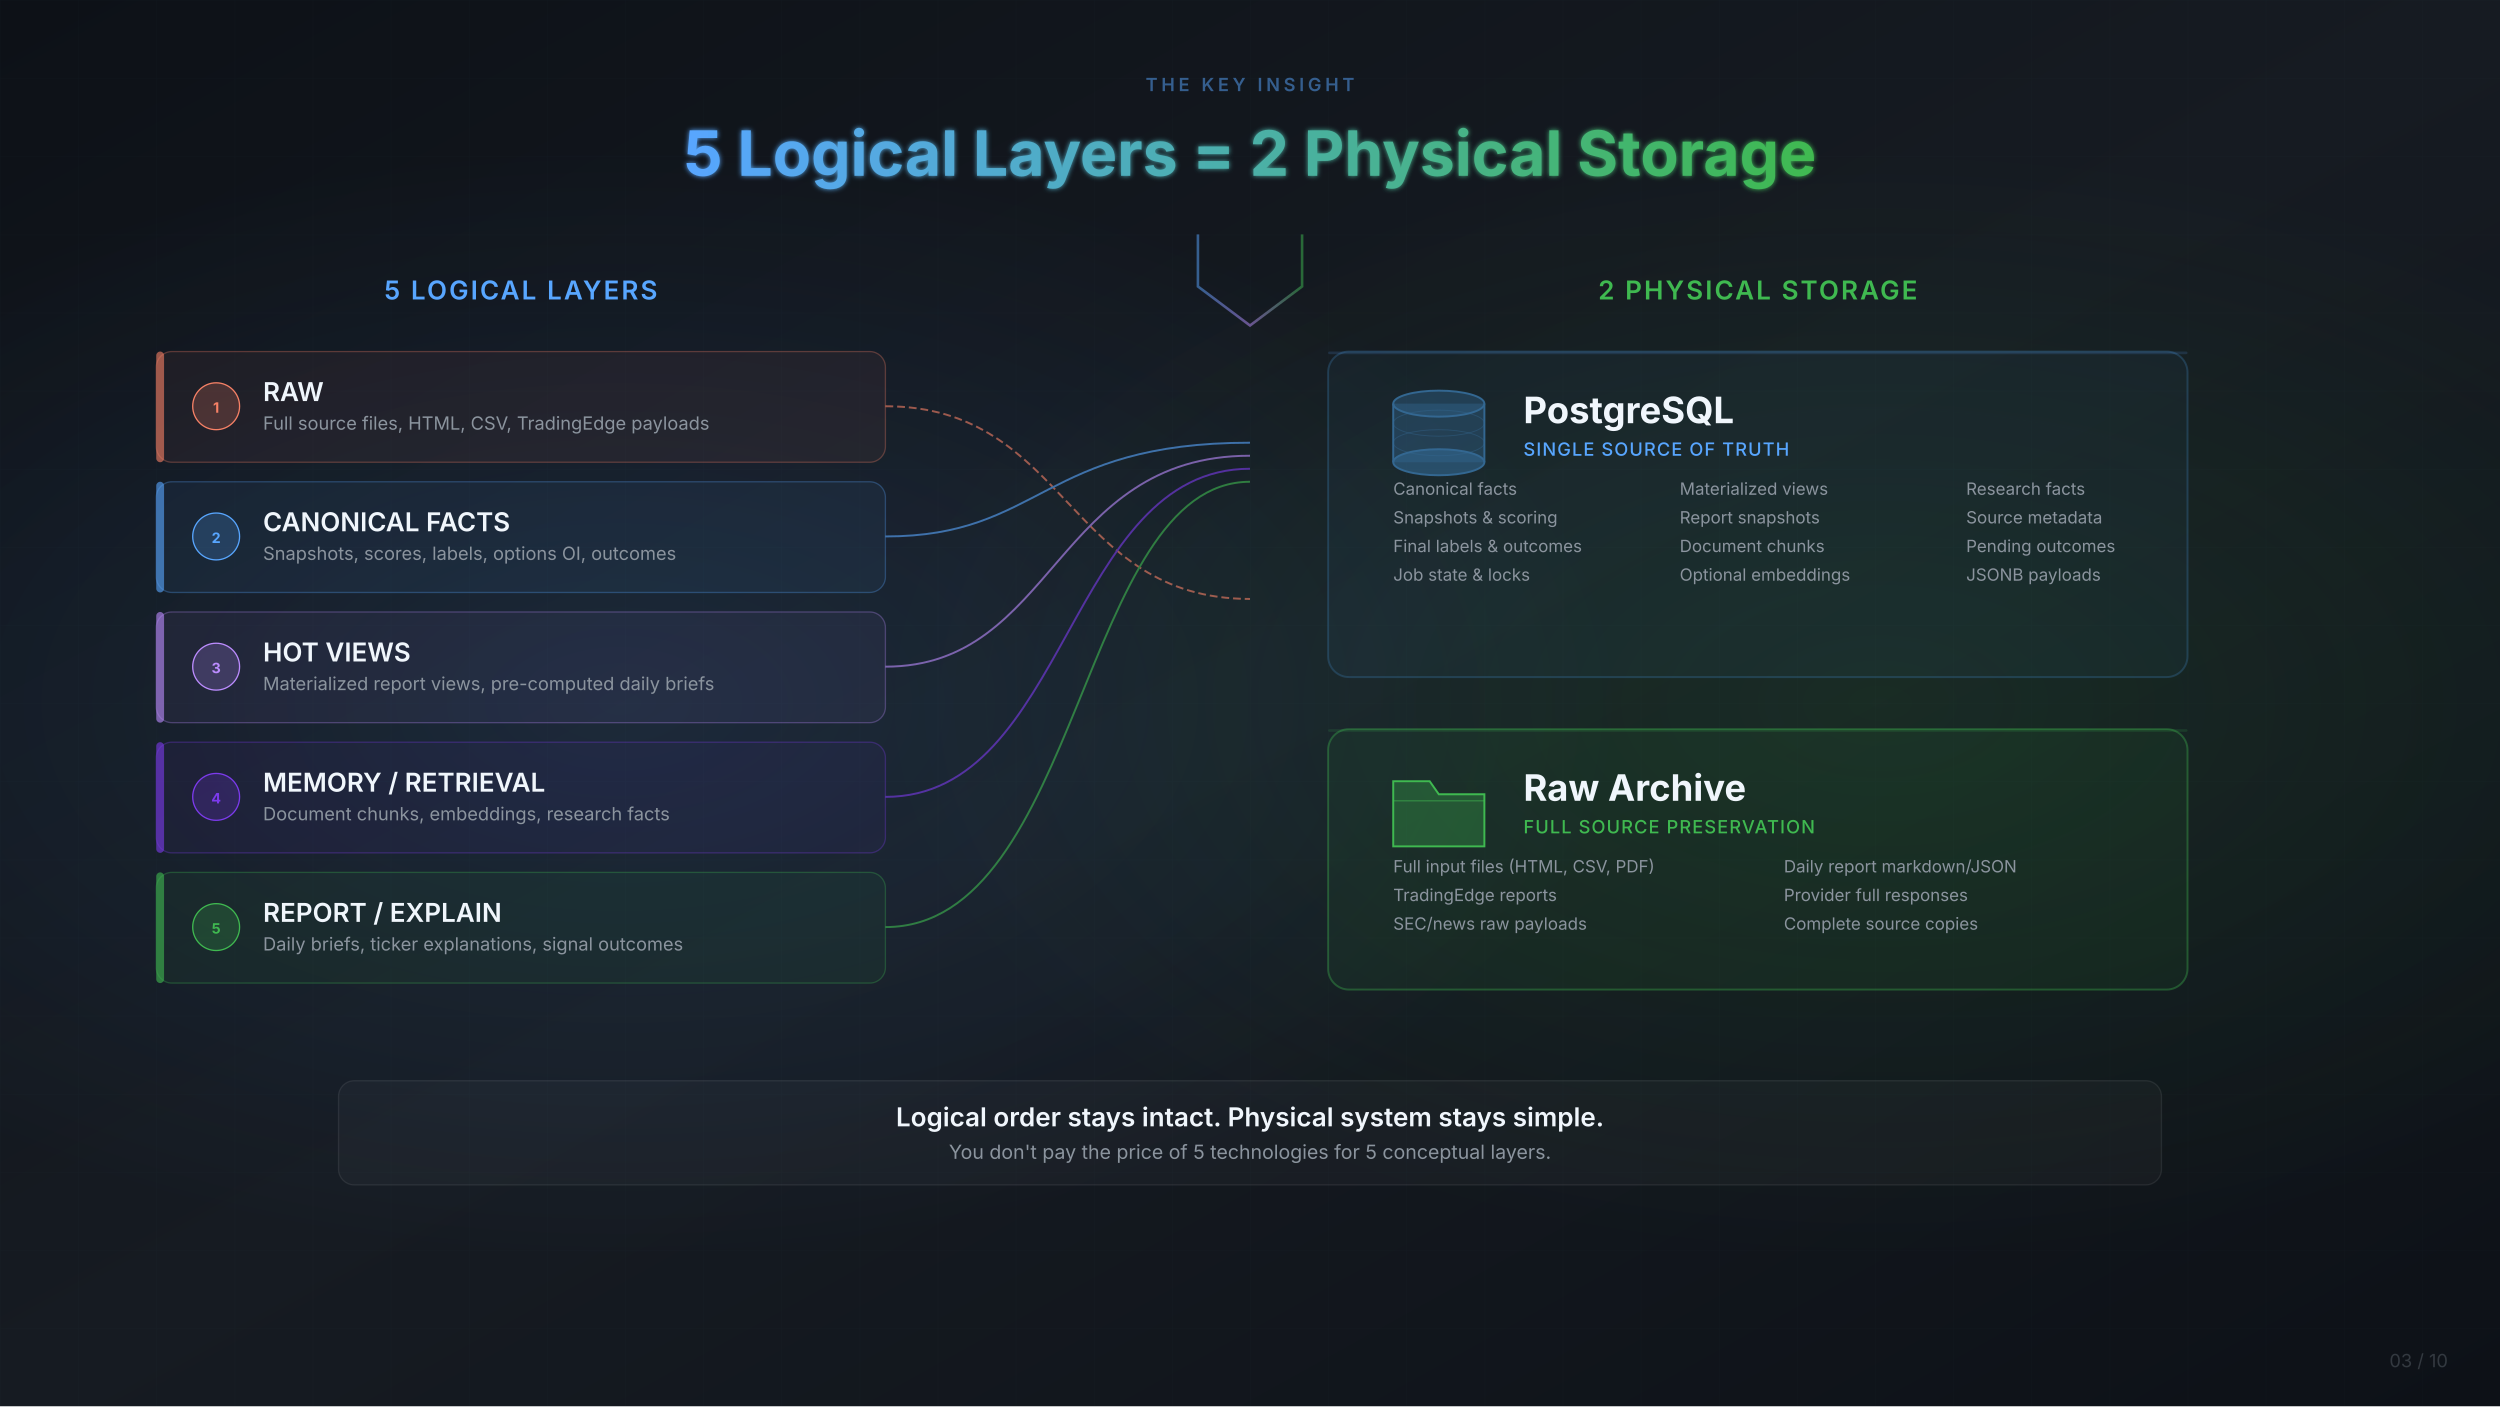
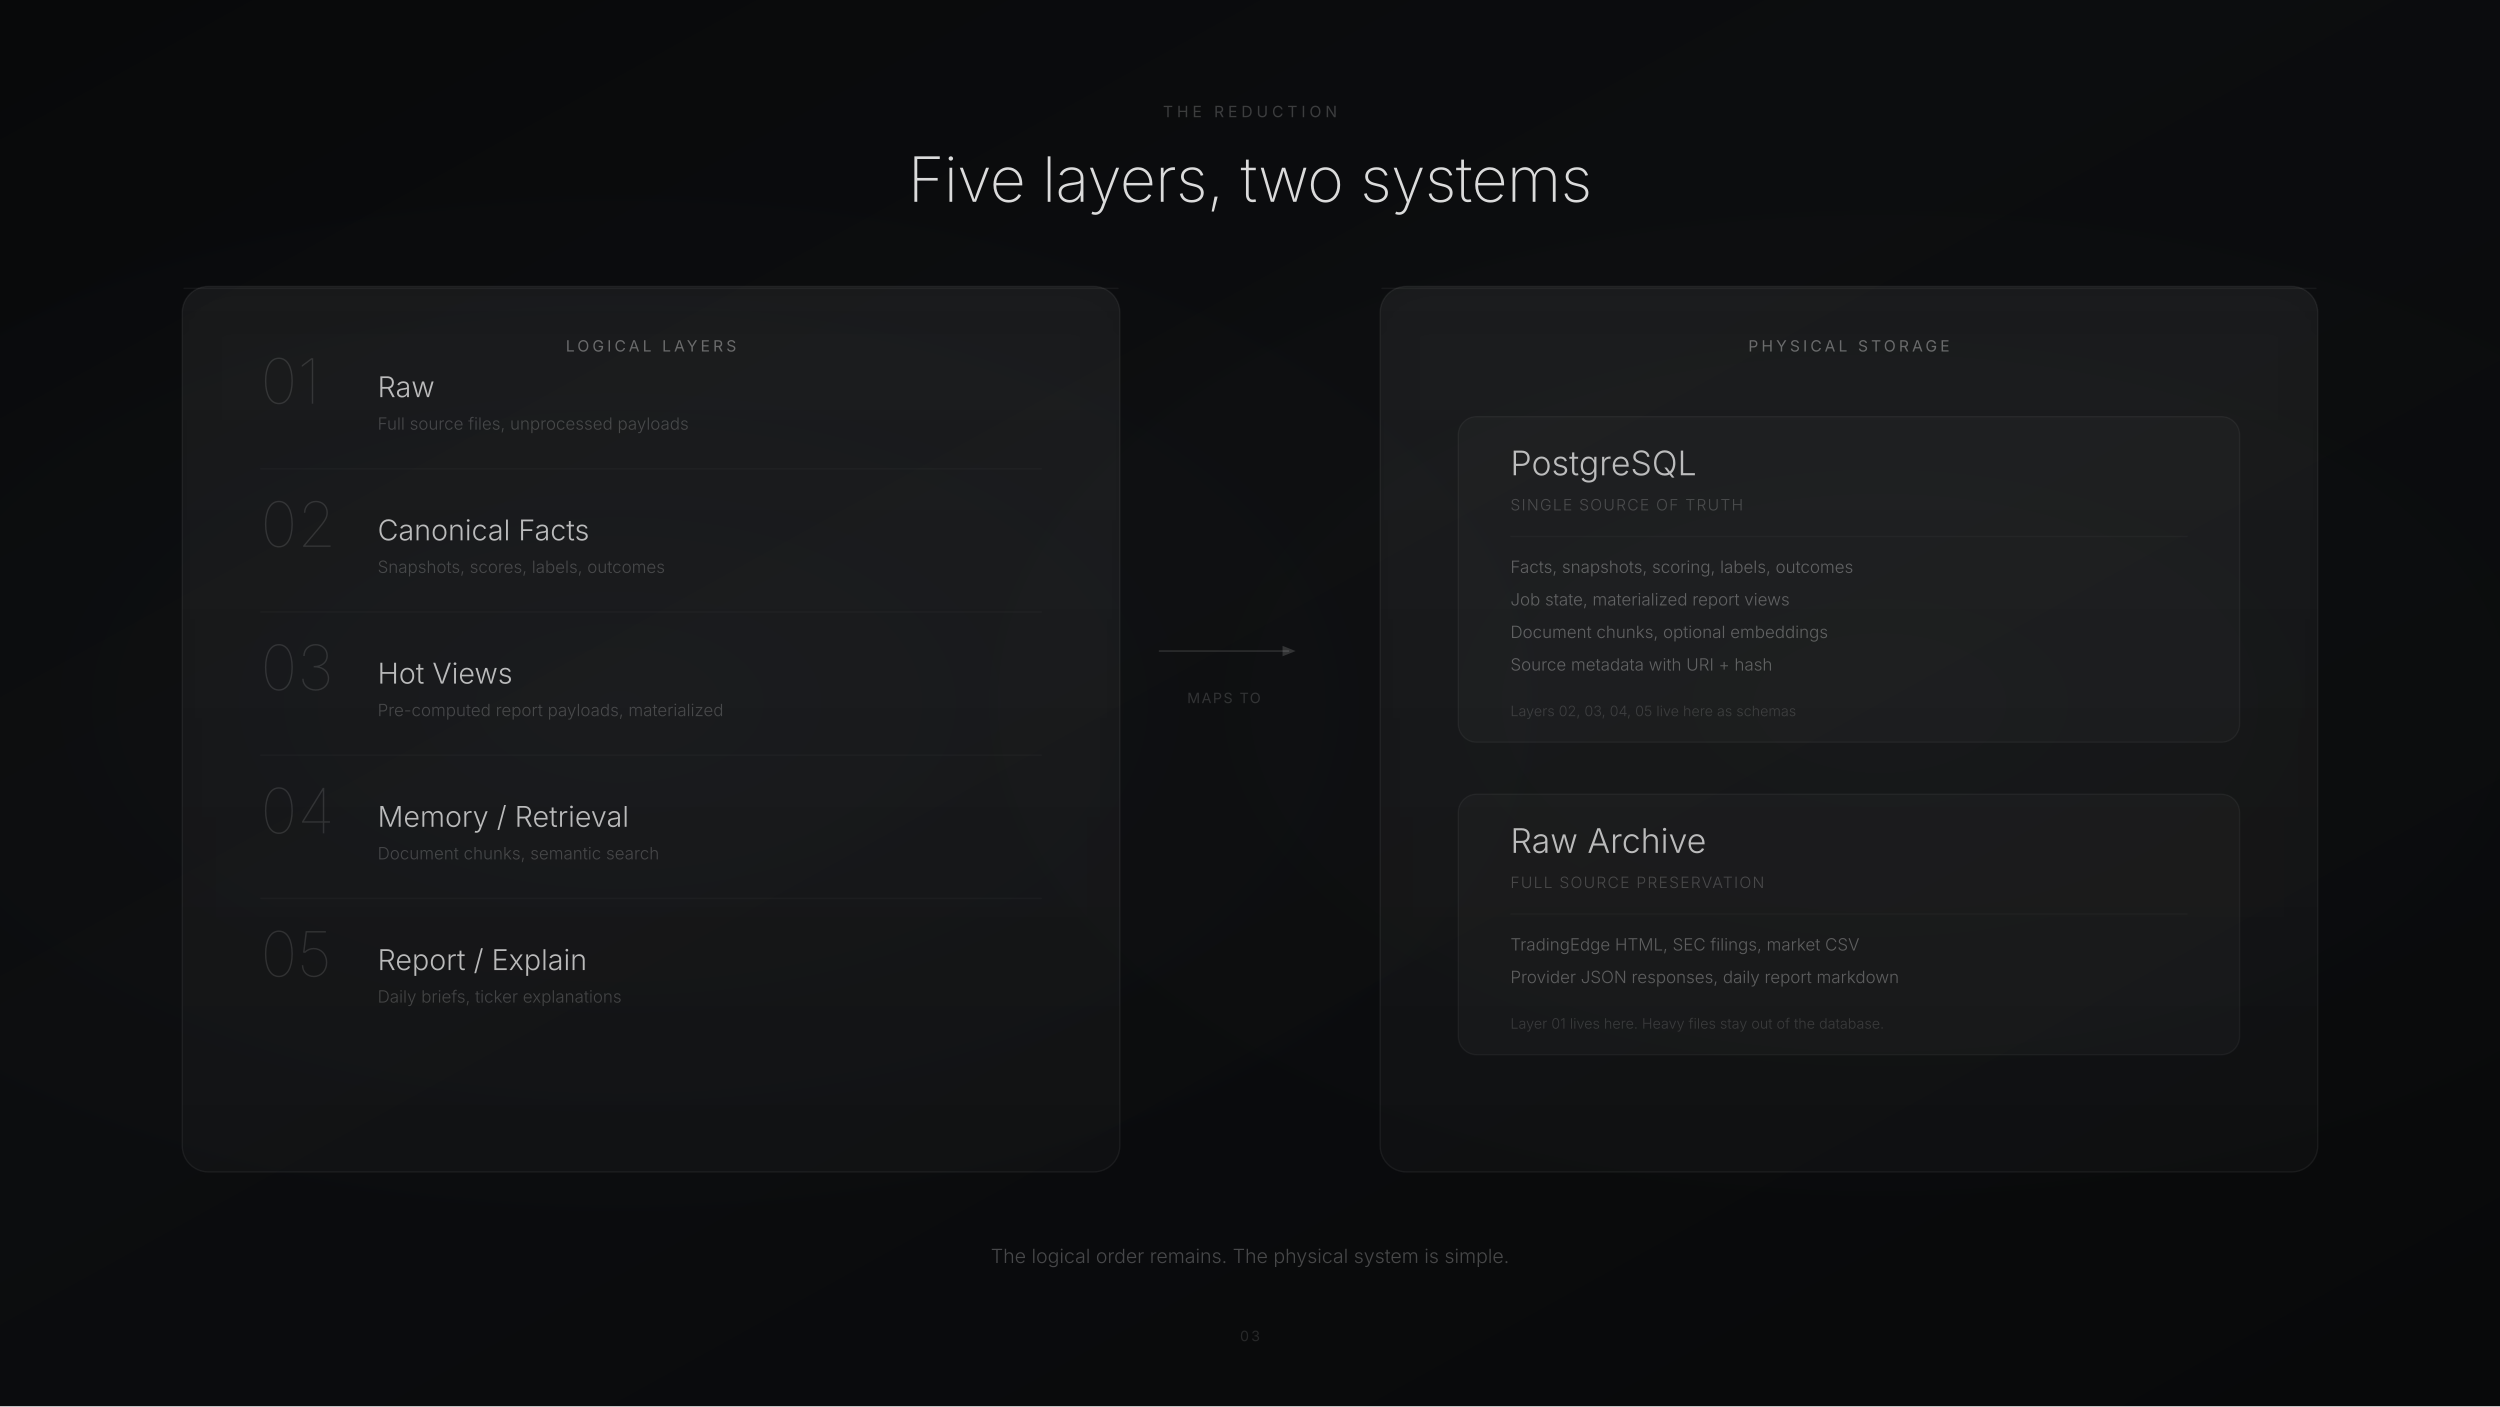
<svg xmlns="http://www.w3.org/2000/svg" viewBox="0 0 1920 1080" width="1920" height="1080">
-   <style>
-     text { font-family: 'Inter', -apple-system, 'SF Pro Display', 'Segoe UI', sans-serif; }
-   </style>
  <defs>
    <linearGradient id="bg" x1="0%" y1="0%" x2="100%" y2="100%">
-       <stop offset="0%" stop-color="#0d1117" />
-       <stop offset="50%" stop-color="#161b22" />
-       <stop offset="100%" stop-color="#0d1117" />
+       <stop offset="0%" stop-color="#08090a" />
+       <stop offset="40%" stop-color="#0c0d0f" />
+       <stop offset="100%" stop-color="#08090a" />
    </linearGradient>
-     <radialGradient id="glow-blue" cx="25%" cy="50%" r="40%">
-       <stop offset="0%" stop-color="rgba(88,166,255,0.12)" />
-       <stop offset="100%" stop-color="rgba(88,166,255,0)" />
+     <radialGradient id="light-left" cx="25%" cy="50%" r="40%">
+       <stop offset="0%" stop-color="rgba(200,210,225,0.025)" />
+       <stop offset="100%" stop-color="rgba(200,210,225,0)" />
    </radialGradient>
-     <radialGradient id="glow-green" cx="75%" cy="50%" r="40%">
-       <stop offset="0%" stop-color="rgba(63,185,80,0.12)" />
-       <stop offset="100%" stop-color="rgba(63,185,80,0)" />
+     <radialGradient id="light-right" cx="75%" cy="50%" r="40%">
+       <stop offset="0%" stop-color="rgba(200,215,200,0.02)" />
+       <stop offset="100%" stop-color="rgba(200,215,200,0)" />
    </radialGradient>
-     <linearGradient id="title-grad" x1="0%" y1="0%" x2="100%" y2="0%">
-       <stop offset="0%" stop-color="#58a6ff" />
-       <stop offset="100%" stop-color="#3fb950" />
+     <linearGradient id="glass-fill" x1="0%" y1="0%" x2="0%" y2="100%">
+       <stop offset="0%" stop-color="rgba(255,255,255,0.05)" />
+       <stop offset="100%" stop-color="rgba(255,255,255,0.015)" />
    </linearGradient>
-     <linearGradient id="arrow-grad" x1="0%" y1="0%" x2="100%" y2="0%">
-       <stop offset="0%" stop-color="#58a6ff" />
-       <stop offset="50%" stop-color="#bc8cff" />
-       <stop offset="100%" stop-color="#3fb950" />
-     </linearGradient>
-     <pattern id="grid" width="60" height="60" patternUnits="userSpaceOnUse">
-       <path d="M 60 0 L 0 0 0 60" fill="none" stroke="rgba(88,166,255,0.03)" stroke-width="0.5" />
-     </pattern>
-     <filter id="glow-filter">
-       <feGaussianBlur stdDeviation="2" result="blur" />
-       <feMerge>
-         <feMergeNode in="blur" />
-         <feMergeNode in="SourceGraphic" />
-       </feMerge>
+     <filter id="shadow-panel" x="-5%" y="-5%" width="110%" height="115%">
+       <feDropShadow dx="0" dy="8" stdDeviation="20" flood-color="rgba(0,0,0,0.4)" />
    </filter>
-     <marker id="arrow-right" markerWidth="12" markerHeight="8" refX="10" refY="4" orient="auto">
-       <polygon points="0 0, 12 4, 0 8" fill="#bc8cff" />
-     </marker>
  </defs>
  <rect width="1920" height="1080" fill="url(#bg)" />
-   <rect width="1920" height="1080" fill="url(#grid)" />
-   <rect width="1920" height="1080" fill="url(#glow-blue)" />
-   <rect width="1920" height="1080" fill="url(#glow-green)" />
-   <text x="960" y="70" text-anchor="middle" fill="rgba(88,166,255,0.5)" font-size="14" font-weight="600" letter-spacing="0.2em">THE KEY INSIGHT</text>
-   <text x="960" y="135" text-anchor="middle" fill="url(#title-grad)" font-size="48" font-weight="700" filter="url(#glow-filter)">5 Logical Layers  =  2 Physical Storage</text>
-   <path d="M 920,180 L 920,220 L 960,250 L 1000,220 L 1000,180" fill="none" stroke="url(#arrow-grad)" stroke-width="2" opacity="0.5" />
-   <text x="400" y="230" text-anchor="middle" fill="#58a6ff" font-size="20" font-weight="600" letter-spacing="0.08em">5 LOGICAL LAYERS</text>
-   <g transform="translate(120, 270)">
-     <rect width="560" height="85" rx="12" fill="rgba(247,129,102,0.06)" stroke="rgba(247,129,102,0.3)" stroke-width="1" />
-     <rect width="6" height="85" rx="3" fill="#f78166" opacity="0.6" />
-     <circle cx="46" cy="42" r="18" fill="rgba(247,129,102,0.2)" stroke="#f78166" stroke-width="1" />
-     <text x="46" y="47" text-anchor="middle" fill="#f78166" font-size="11" font-weight="700">1</text>
-     <text x="82" y="38" fill="#f0f6fc" font-size="20" font-weight="600">RAW</text>
-     <text x="82" y="60" fill="#8b949e" font-size="14">Full source files, HTML, CSV, TradingEdge payloads</text>
+   <rect width="1920" height="1080" fill="url(#light-left)" />
+   <rect width="1920" height="1080" fill="url(#light-right)" />
+   <text x="960" y="90" text-anchor="middle" fill="rgba(255,255,255,0.2)" font-family="'SF Pro Display', 'Inter', -apple-system, sans-serif" font-size="12" font-weight="400" letter-spacing="0.25em">THE REDUCTION</text>
+   <text x="960" y="155" text-anchor="middle" fill="rgba(255,255,255,0.85)" font-family="'SF Pro Display', 'Inter', -apple-system, sans-serif" font-size="48" font-weight="200" letter-spacing="-0.01em">Five layers, two systems</text>
+   <g filter="url(#shadow-panel)">
+     <rect x="140" y="220" width="720" height="680" rx="20" fill="url(#glass-fill)" stroke="rgba(255,255,255,0.06)" stroke-width="1" />
+     <rect x="141" y="221" width="718" height="1" fill="rgba(255,255,255,0.05)" />
  </g>
-   <g transform="translate(120, 370)">
-     <rect width="560" height="85" rx="12" fill="rgba(88,166,255,0.06)" stroke="rgba(88,166,255,0.3)" stroke-width="1" />
-     <rect width="6" height="85" rx="3" fill="#58a6ff" opacity="0.6" />
-     <circle cx="46" cy="42" r="18" fill="rgba(88,166,255,0.2)" stroke="#58a6ff" stroke-width="1" />
-     <text x="46" y="47" text-anchor="middle" fill="#58a6ff" font-size="11" font-weight="700">2</text>
-     <text x="82" y="38" fill="#f0f6fc" font-size="20" font-weight="600">CANONICAL FACTS</text>
-     <text x="82" y="60" fill="#8b949e" font-size="14">Snapshots, scores, labels, options OI, outcomes</text>
+   <text x="500" y="270" text-anchor="middle" fill="rgba(255,255,255,0.35)" font-family="'SF Pro Display', 'Inter', -apple-system, sans-serif" font-size="12" font-weight="400" letter-spacing="0.2em">LOGICAL LAYERS</text>
+   <g transform="translate(200, 310)">
+     <text x="0" y="0" fill="rgba(255,255,255,0.12)" font-family="'SF Pro Display', 'Inter', -apple-system, sans-serif" font-size="48" font-weight="100">01</text>
+     <text x="90" y="-5" fill="rgba(255,255,255,0.7)" font-family="'SF Pro Display', 'Inter', -apple-system, sans-serif" font-size="22" font-weight="300">Raw</text>
+     <text x="90" y="20" fill="rgba(255,255,255,0.2)" font-family="'SF Pro Display', 'Inter', -apple-system, sans-serif" font-size="13" font-weight="300">Full source files, unprocessed payloads</text>
+     <line x1="0" y1="50" x2="600" y2="50" stroke="rgba(255,255,255,0.03)" stroke-width="1" />
  </g>
-   <g transform="translate(120, 470)">
-     <rect width="560" height="85" rx="12" fill="rgba(188,140,255,0.06)" stroke="rgba(188,140,255,0.3)" stroke-width="1" />
-     <rect width="6" height="85" rx="3" fill="#bc8cff" opacity="0.6" />
-     <circle cx="46" cy="42" r="18" fill="rgba(188,140,255,0.2)" stroke="#bc8cff" stroke-width="1" />
-     <text x="46" y="47" text-anchor="middle" fill="#bc8cff" font-size="11" font-weight="700">3</text>
-     <text x="82" y="38" fill="#f0f6fc" font-size="20" font-weight="600">HOT VIEWS</text>
-     <text x="82" y="60" fill="#8b949e" font-size="14">Materialized report views, pre-computed daily briefs</text>
+   <g transform="translate(200, 420)">
+     <text x="0" y="0" fill="rgba(255,255,255,0.12)" font-family="'SF Pro Display', 'Inter', -apple-system, sans-serif" font-size="48" font-weight="100">02</text>
+     <text x="90" y="-5" fill="rgba(255,255,255,0.7)" font-family="'SF Pro Display', 'Inter', -apple-system, sans-serif" font-size="22" font-weight="300">Canonical Facts</text>
+     <text x="90" y="20" fill="rgba(255,255,255,0.2)" font-family="'SF Pro Display', 'Inter', -apple-system, sans-serif" font-size="13" font-weight="300">Snapshots, scores, labels, outcomes</text>
+     <line x1="0" y1="50" x2="600" y2="50" stroke="rgba(255,255,255,0.03)" stroke-width="1" />
  </g>
-   <g transform="translate(120, 570)">
-     <rect width="560" height="85" rx="12" fill="rgba(124,58,237,0.06)" stroke="rgba(124,58,237,0.3)" stroke-width="1" />
-     <rect width="6" height="85" rx="3" fill="#7c3aed" opacity="0.6" />
-     <circle cx="46" cy="42" r="18" fill="rgba(124,58,237,0.2)" stroke="#7c3aed" stroke-width="1" />
-     <text x="46" y="47" text-anchor="middle" fill="#7c3aed" font-size="11" font-weight="700">4</text>
-     <text x="82" y="38" fill="#f0f6fc" font-size="20" font-weight="600">MEMORY / RETRIEVAL</text>
-     <text x="82" y="60" fill="#8b949e" font-size="14">Document chunks, embeddings, research facts</text>
+   <g transform="translate(200, 530)">
+     <text x="0" y="0" fill="rgba(255,255,255,0.12)" font-family="'SF Pro Display', 'Inter', -apple-system, sans-serif" font-size="48" font-weight="100">03</text>
+     <text x="90" y="-5" fill="rgba(255,255,255,0.7)" font-family="'SF Pro Display', 'Inter', -apple-system, sans-serif" font-size="22" font-weight="300">Hot Views</text>
+     <text x="90" y="20" fill="rgba(255,255,255,0.2)" font-family="'SF Pro Display', 'Inter', -apple-system, sans-serif" font-size="13" font-weight="300">Pre-computed report payloads, materialized</text>
+     <line x1="0" y1="50" x2="600" y2="50" stroke="rgba(255,255,255,0.03)" stroke-width="1" />
  </g>
-   <g transform="translate(120, 670)">
-     <rect width="560" height="85" rx="12" fill="rgba(63,185,80,0.06)" stroke="rgba(63,185,80,0.3)" stroke-width="1" />
-     <rect width="6" height="85" rx="3" fill="#3fb950" opacity="0.6" />
-     <circle cx="46" cy="42" r="18" fill="rgba(63,185,80,0.2)" stroke="#3fb950" stroke-width="1" />
-     <text x="46" y="47" text-anchor="middle" fill="#3fb950" font-size="11" font-weight="700">5</text>
-     <text x="82" y="38" fill="#f0f6fc" font-size="20" font-weight="600">REPORT / EXPLAIN</text>
-     <text x="82" y="60" fill="#8b949e" font-size="14">Daily briefs, ticker explanations, signal outcomes</text>
+   <g transform="translate(200, 640)">
+     <text x="0" y="0" fill="rgba(255,255,255,0.12)" font-family="'SF Pro Display', 'Inter', -apple-system, sans-serif" font-size="48" font-weight="100">04</text>
+     <text x="90" y="-5" fill="rgba(255,255,255,0.7)" font-family="'SF Pro Display', 'Inter', -apple-system, sans-serif" font-size="22" font-weight="300">Memory / Retrieval</text>
+     <text x="90" y="20" fill="rgba(255,255,255,0.2)" font-family="'SF Pro Display', 'Inter', -apple-system, sans-serif" font-size="13" font-weight="300">Document chunks, semantic search</text>
+     <line x1="0" y1="50" x2="600" y2="50" stroke="rgba(255,255,255,0.03)" stroke-width="1" />
  </g>
-   <g opacity="0.6">
-     <path d="M 680,312 C 820,312 820,460 960,460" fill="none" stroke="#f78166" stroke-width="1.5" stroke-dasharray="6,3" />
-     <path d="M 680,412 C 800,412 800,340 960,340" fill="none" stroke="#58a6ff" stroke-width="1.5" />
-     <path d="M 680,512 C 810,512 810,350 960,350" fill="none" stroke="#bc8cff" stroke-width="1.5" />
-     <path d="M 680,612 C 820,612 820,360 960,360" fill="none" stroke="#7c3aed" stroke-width="1.5" />
-     <path d="M 680,712 C 830,712 830,370 960,370" fill="none" stroke="#3fb950" stroke-width="1.5" />
+   <g transform="translate(200, 750)">
+     <text x="0" y="0" fill="rgba(255,255,255,0.12)" font-family="'SF Pro Display', 'Inter', -apple-system, sans-serif" font-size="48" font-weight="100">05</text>
+     <text x="90" y="-5" fill="rgba(255,255,255,0.7)" font-family="'SF Pro Display', 'Inter', -apple-system, sans-serif" font-size="22" font-weight="300">Report / Explain</text>
+     <text x="90" y="20" fill="rgba(255,255,255,0.2)" font-family="'SF Pro Display', 'Inter', -apple-system, sans-serif" font-size="13" font-weight="300">Daily briefs, ticker explanations</text>
  </g>
-   <text x="1350" y="230" text-anchor="middle" fill="#3fb950" font-size="20" font-weight="600" letter-spacing="0.08em">2 PHYSICAL STORAGE</text>
-   <g transform="translate(1020, 270)">
-     <rect width="660" height="250" rx="16" fill="rgba(51,103,145,0.08)" stroke="rgba(51,103,145,0.4)" stroke-width="1.5" />
-     <rect width="660" height="2" y="0" rx="1" fill="rgba(88,166,255,0.15)" />
-     <g transform="translate(50, 40)">
-       <ellipse cx="35" cy="0" rx="35" ry="10" fill="rgba(51,103,145,0.4)" stroke="#336791" stroke-width="1.5" />
-       <rect x="0" y="0" width="70" height="45" fill="rgba(51,103,145,0.4)" stroke="none" />
-       <line x1="0" y1="0" x2="0" y2="45" stroke="#336791" stroke-width="1.5" />
-       <line x1="70" y1="0" x2="70" y2="45" stroke="#336791" stroke-width="1.5" />
-       <ellipse cx="35" cy="15" rx="35" ry="10" fill="none" stroke="#336791" stroke-width="0.7" opacity="0.4" />
-       <ellipse cx="35" cy="30" rx="35" ry="10" fill="none" stroke="#336791" stroke-width="0.7" opacity="0.4" />
-       <ellipse cx="35" cy="45" rx="35" ry="10" fill="rgba(51,103,145,0.6)" stroke="#336791" stroke-width="1.5" />
-     </g>
-     <text x="150" y="55" fill="#f0f6fc" font-size="28" font-weight="700">PostgreSQL</text>
-     <text x="150" y="80" fill="#58a6ff" font-size="14" font-weight="500" letter-spacing="0.06em">SINGLE SOURCE OF TRUTH</text>
-     <g transform="translate(50, 110)">
-       <text x="0" y="0" fill="#8b949e" font-size="13">Canonical facts</text>
-       <text x="0" y="22" fill="#8b949e" font-size="13">Snapshots &amp; scoring</text>
-       <text x="0" y="44" fill="#8b949e" font-size="13">Final labels &amp; outcomes</text>
-       <text x="0" y="66" fill="#8b949e" font-size="13">Job state &amp; locks</text>
-       <text x="220" y="0" fill="#8b949e" font-size="13">Materialized views</text>
-       <text x="220" y="22" fill="#8b949e" font-size="13">Report snapshots</text>
-       <text x="220" y="44" fill="#8b949e" font-size="13">Document chunks</text>
-       <text x="220" y="66" fill="#8b949e" font-size="13">Optional embeddings</text>
-       <text x="440" y="0" fill="#8b949e" font-size="13">Research facts</text>
-       <text x="440" y="22" fill="#8b949e" font-size="13">Source metadata</text>
-       <text x="440" y="44" fill="#8b949e" font-size="13">Pending outcomes</text>
-       <text x="440" y="66" fill="#8b949e" font-size="13">JSONB payloads</text>
-     </g>
+   <g transform="translate(890, 500)">
+     <line x1="0" y1="0" x2="100" y2="0" stroke="rgba(255,255,255,0.15)" stroke-width="1" />
+     <polygon points="95,-4 105,0 95,4" fill="rgba(255,255,255,0.15)" />
  </g>
-   <g transform="translate(1020, 560)">
-     <rect width="660" height="200" rx="16" fill="rgba(63,185,80,0.06)" stroke="rgba(63,185,80,0.35)" stroke-width="1.5" />
-     <rect width="660" height="2" y="0" rx="1" fill="rgba(63,185,80,0.15)" />
-     <g transform="translate(50, 35)">
-       <path d="M 0,15 L 0,55 L 70,55 L 70,15 L 35,15 L 28,5 L 0,5 Z" fill="rgba(63,185,80,0.3)" stroke="#3fb950" stroke-width="1.5" />
-       <line x1="0" y1="20" x2="70" y2="20" stroke="#3fb950" stroke-width="1" opacity="0.5" />
-     </g>
-     <text x="150" y="55" fill="#f0f6fc" font-size="28" font-weight="700">Raw Archive</text>
-     <text x="150" y="80" fill="#3fb950" font-size="14" font-weight="500" letter-spacing="0.06em">FULL SOURCE PRESERVATION</text>
-     <g transform="translate(50, 110)">
-       <text x="0" y="0" fill="#8b949e" font-size="13">Full input files (HTML, CSV, PDF)</text>
-       <text x="0" y="22" fill="#8b949e" font-size="13">TradingEdge reports</text>
-       <text x="0" y="44" fill="#8b949e" font-size="13">SEC/news raw payloads</text>
-       <text x="300" y="0" fill="#8b949e" font-size="13">Daily report markdown/JSON</text>
-       <text x="300" y="22" fill="#8b949e" font-size="13">Provider full responses</text>
-       <text x="300" y="44" fill="#8b949e" font-size="13">Complete source copies</text>
-     </g>
+   <text x="940" y="540" text-anchor="middle" fill="rgba(255,255,255,0.15)" font-family="'SF Pro Display', 'Inter', -apple-system, sans-serif" font-size="11" font-weight="400" letter-spacing="0.1em">MAPS TO</text>
+   <g filter="url(#shadow-panel)">
+     <rect x="1060" y="220" width="720" height="680" rx="20" fill="url(#glass-fill)" stroke="rgba(255,255,255,0.06)" stroke-width="1" />
+     <rect x="1061" y="221" width="718" height="1" fill="rgba(255,255,255,0.05)" />
  </g>
-   <g transform="translate(260, 830)">
-     <rect width="1400" height="80" rx="12" fill="rgba(255,255,255,0.03)" stroke="rgba(255,255,255,0.08)" stroke-width="1" />
-     <text x="700" y="35" text-anchor="middle" fill="#f0f6fc" font-size="20" font-weight="600">Logical order stays intact. Physical system stays simple.</text>
-     <text x="700" y="60" text-anchor="middle" fill="#8b949e" font-size="15">You don't pay the price of 5 technologies for 5 conceptual layers.</text>
+   <text x="1420" y="270" text-anchor="middle" fill="rgba(255,255,255,0.35)" font-family="'SF Pro Display', 'Inter', -apple-system, sans-serif" font-size="12" font-weight="400" letter-spacing="0.2em">PHYSICAL STORAGE</text>
+   <g transform="translate(1120, 320)">
+     <rect width="600" height="250" rx="14" fill="rgba(255,255,255,0.025)" stroke="rgba(255,255,255,0.05)" stroke-width="1" />
+     <text x="40" y="45" fill="rgba(255,255,255,0.7)" font-family="'SF Pro Display', 'Inter', -apple-system, sans-serif" font-size="26" font-weight="300">PostgreSQL</text>
+     <text x="40" y="72" fill="rgba(255,255,255,0.2)" font-family="'SF Pro Display', 'Inter', -apple-system, sans-serif" font-size="12" font-weight="300" letter-spacing="0.08em">SINGLE SOURCE OF TRUTH</text>
+     <line x1="40" y1="92" x2="560" y2="92" stroke="rgba(255,255,255,0.03)" stroke-width="1" />
+     <text x="40" y="120" fill="rgba(255,255,255,0.3)" font-family="'SF Pro Display', 'Inter', -apple-system, sans-serif" font-size="13" font-weight="300">Facts, snapshots, scoring, labels, outcomes</text>
+     <text x="40" y="145" fill="rgba(255,255,255,0.3)" font-family="'SF Pro Display', 'Inter', -apple-system, sans-serif" font-size="13" font-weight="300">Job state, materialized report views</text>
+     <text x="40" y="170" fill="rgba(255,255,255,0.3)" font-family="'SF Pro Display', 'Inter', -apple-system, sans-serif" font-size="13" font-weight="300">Document chunks, optional embeddings</text>
+     <text x="40" y="195" fill="rgba(255,255,255,0.3)" font-family="'SF Pro Display', 'Inter', -apple-system, sans-serif" font-size="13" font-weight="300">Source metadata with URI + hash</text>
+     <text x="40" y="230" fill="rgba(255,255,255,0.15)" font-family="'SF Pro Display', 'Inter', -apple-system, sans-serif" font-size="11" font-weight="300">Layers 02, 03, 04, 05 live here as schemas</text>
  </g>
-   <text x="1880" y="1050" text-anchor="end" fill="rgba(139,148,158,0.3)" font-size="14" font-weight="400">03 / 10</text>
+   <g transform="translate(1120, 610)">
+     <rect width="600" height="200" rx="14" fill="rgba(255,255,255,0.025)" stroke="rgba(255,255,255,0.05)" stroke-width="1" />
+     <text x="40" y="45" fill="rgba(255,255,255,0.7)" font-family="'SF Pro Display', 'Inter', -apple-system, sans-serif" font-size="26" font-weight="300">Raw Archive</text>
+     <text x="40" y="72" fill="rgba(255,255,255,0.2)" font-family="'SF Pro Display', 'Inter', -apple-system, sans-serif" font-size="12" font-weight="300" letter-spacing="0.08em">FULL SOURCE PRESERVATION</text>
+     <line x1="40" y1="92" x2="560" y2="92" stroke="rgba(255,255,255,0.03)" stroke-width="1" />
+     <text x="40" y="120" fill="rgba(255,255,255,0.3)" font-family="'SF Pro Display', 'Inter', -apple-system, sans-serif" font-size="13" font-weight="300">TradingEdge HTML, SEC filings, market CSV</text>
+     <text x="40" y="145" fill="rgba(255,255,255,0.3)" font-family="'SF Pro Display', 'Inter', -apple-system, sans-serif" font-size="13" font-weight="300">Provider JSON responses, daily report markdown</text>
+     <text x="40" y="180" fill="rgba(255,255,255,0.15)" font-family="'SF Pro Display', 'Inter', -apple-system, sans-serif" font-size="11" font-weight="300">Layer 01 lives here. Heavy files stay out of the database.</text>
+   </g>
+   <text x="960" y="970" text-anchor="middle" fill="rgba(255,255,255,0.25)" font-family="'SF Pro Display', 'Inter', -apple-system, sans-serif" font-size="15" font-weight="300">The logical order remains. The physical system is simple.</text>
+   <text x="960" y="1030" text-anchor="middle" fill="rgba(255,255,255,0.12)" font-family="'SF Pro Display', 'Inter', -apple-system, sans-serif" font-size="11" font-weight="400" letter-spacing="0.15em">03</text>
</svg>
